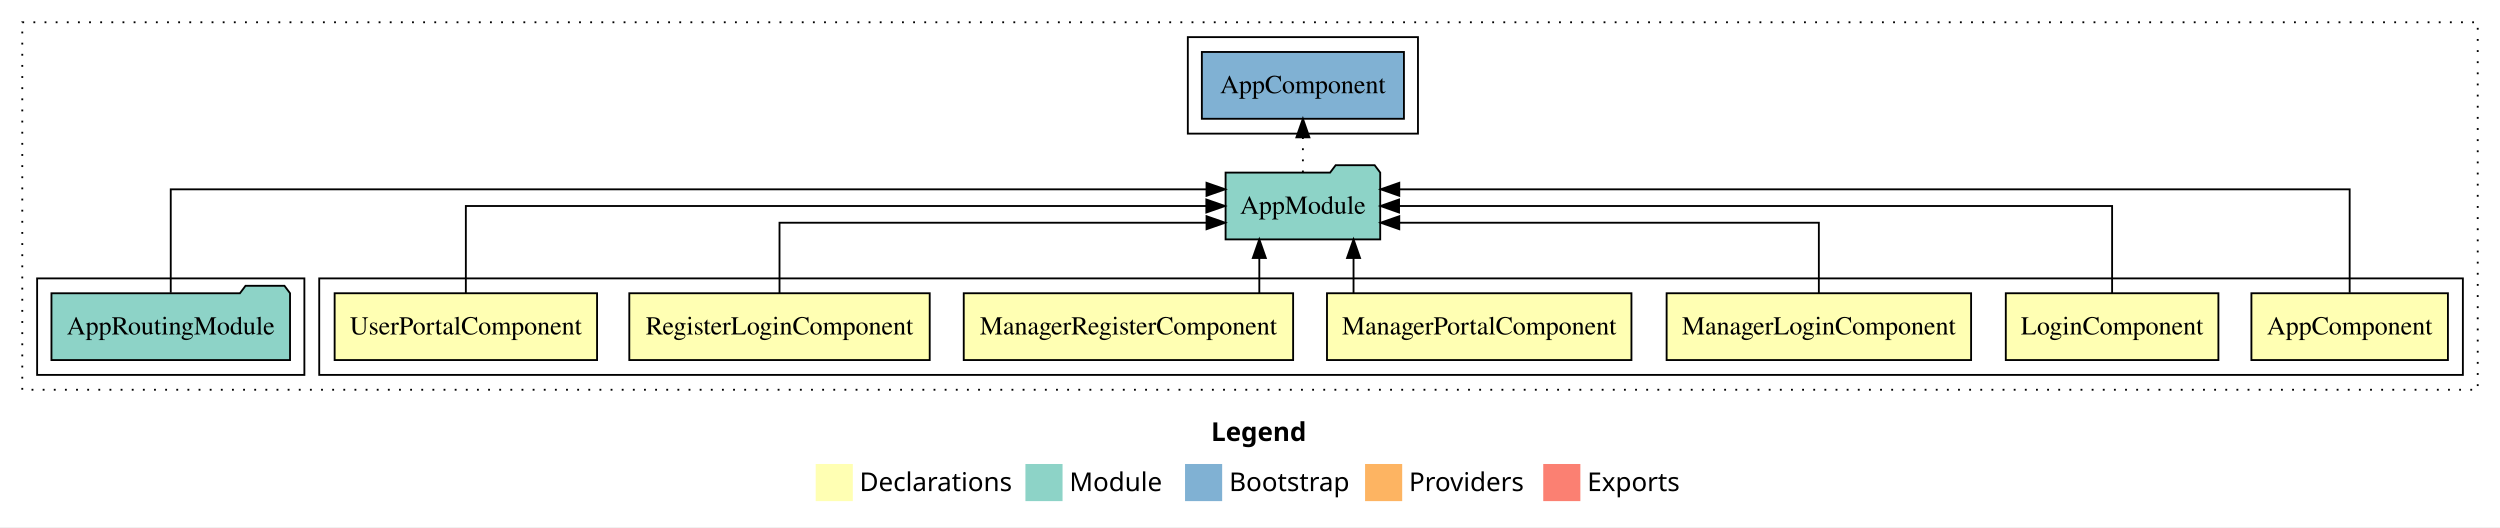
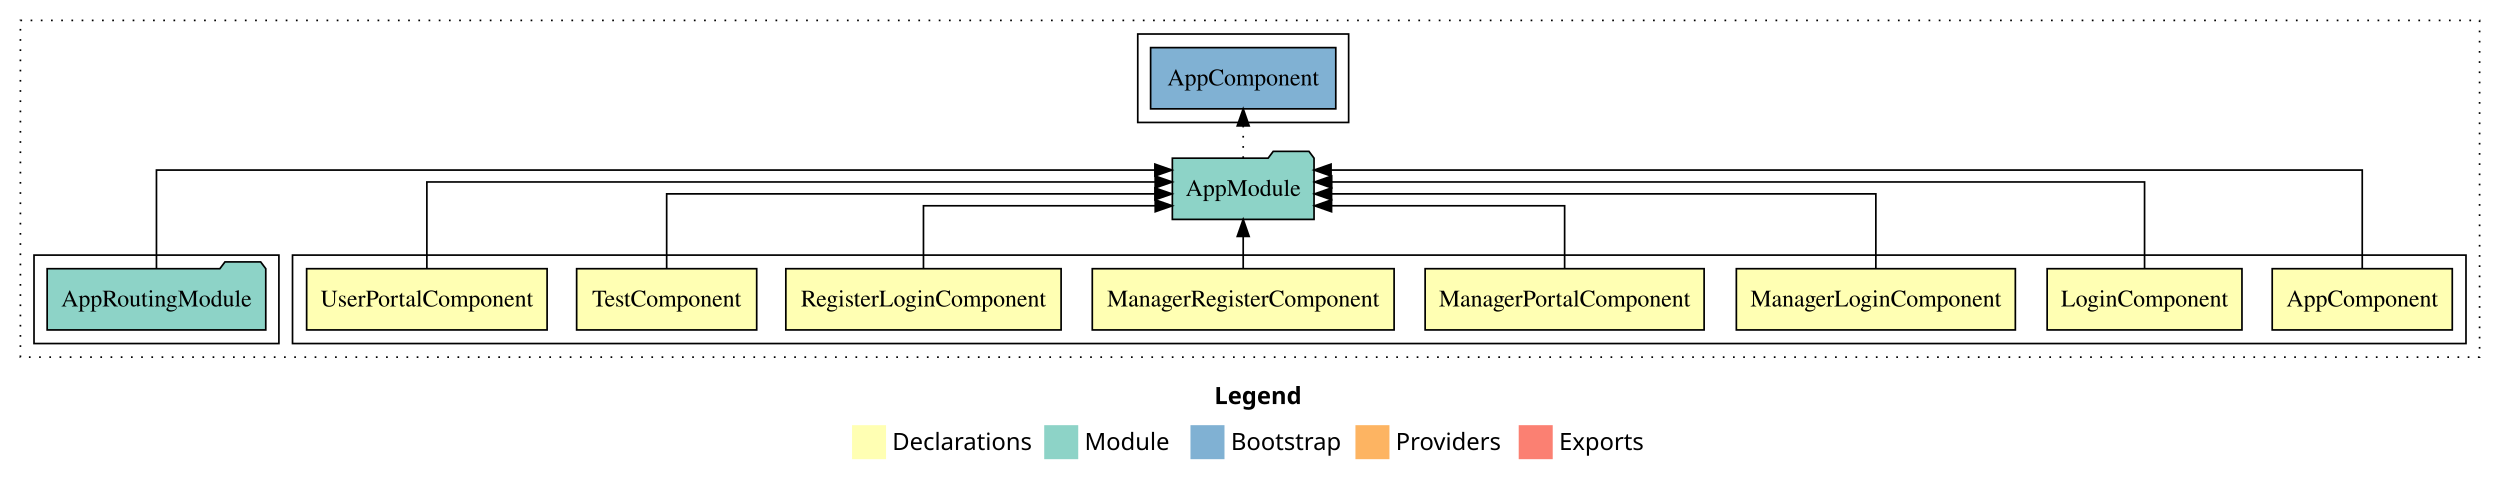
- <svg xmlns="http://www.w3.org/2000/svg" width="1347pt" height="284pt" viewBox="0.00 0.00 1347.00 284.00">
+ <svg xmlns="http://www.w3.org/2000/svg" width="1470pt" height="284pt" viewBox="0.00 0.00 1470.00 284.00">
  <g id="graph0" class="graph" transform="scale(1 1) rotate(0) translate(4 280)">
-     <polygon fill="#ffffff" stroke="transparent" points="-4,4 -4,-280 1343,-280 1343,4 -4,4" />
-     <text text-anchor="start" x="648.509" y="-42.4" font-family="sans-serif" font-weight="bold" font-size="14.00" fill="#000000">Legend</text>
-     <polygon fill="#ffffb3" stroke="transparent" points="435.5,-10 435.5,-30 455.5,-30 455.5,-10 435.5,-10" />
-     <text text-anchor="start" x="459.129" y="-15.4" font-family="sans-serif" font-size="14.00" fill="#000000">  Declarations</text>
-     <polygon fill="#8dd3c7" stroke="transparent" points="548.5,-10 548.5,-30 568.5,-30 568.5,-10 548.5,-10" />
-     <text text-anchor="start" x="572.225" y="-15.4" font-family="sans-serif" font-size="14.00" fill="#000000">  Module</text>
-     <polygon fill="#80b1d3" stroke="transparent" points="634.5,-10 634.5,-30 654.5,-30 654.5,-10 634.5,-10" />
-     <text text-anchor="start" x="658.281" y="-15.4" font-family="sans-serif" font-size="14.00" fill="#000000">  Bootstrap</text>
-     <polygon fill="#fdb462" stroke="transparent" points="731.5,-10 731.5,-30 751.5,-30 751.5,-10 731.5,-10" />
-     <text text-anchor="start" x="755.173" y="-15.4" font-family="sans-serif" font-size="14.00" fill="#000000">  Providers</text>
-     <polygon fill="#fb8072" stroke="transparent" points="827.5,-10 827.5,-30 847.5,-30 847.5,-10 827.5,-10" />
-     <text text-anchor="start" x="851.226" y="-15.4" font-family="sans-serif" font-size="14.00" fill="#000000">  Exports</text>
+     <polygon fill="#ffffff" stroke="transparent" points="-4,4 -4,-280 1466,-280 1466,4 -4,4" />
+     <text text-anchor="start" x="710.009" y="-42.4" font-family="sans-serif" font-weight="bold" font-size="14.00" fill="#000000">Legend</text>
+     <polygon fill="#ffffb3" stroke="transparent" points="497,-10 497,-30 517,-30 517,-10 497,-10" />
+     <text text-anchor="start" x="520.629" y="-15.4" font-family="sans-serif" font-size="14.00" fill="#000000">  Declarations</text>
+     <polygon fill="#8dd3c7" stroke="transparent" points="610,-10 610,-30 630,-30 630,-10 610,-10" />
+     <text text-anchor="start" x="633.725" y="-15.4" font-family="sans-serif" font-size="14.00" fill="#000000">  Module</text>
+     <polygon fill="#80b1d3" stroke="transparent" points="696,-10 696,-30 716,-30 716,-10 696,-10" />
+     <text text-anchor="start" x="719.781" y="-15.4" font-family="sans-serif" font-size="14.00" fill="#000000">  Bootstrap</text>
+     <polygon fill="#fdb462" stroke="transparent" points="793,-10 793,-30 813,-30 813,-10 793,-10" />
+     <text text-anchor="start" x="816.673" y="-15.4" font-family="sans-serif" font-size="14.00" fill="#000000">  Providers</text>
+     <polygon fill="#fb8072" stroke="transparent" points="889,-10 889,-30 909,-30 909,-10 889,-10" />
+     <text text-anchor="start" x="912.726" y="-15.4" font-family="sans-serif" font-size="14.00" fill="#000000">  Exports</text>
    <g id="clust1" class="cluster">
-       <polygon fill="none" stroke="#000000" stroke-dasharray="1,5" points="8,-70 8,-268 1331,-268 1331,-70 8,-70" />
+       <polygon fill="none" stroke="#000000" stroke-dasharray="1,5" points="8,-70 8,-268 1454,-268 1454,-70 8,-70" />
    </g>
    <g id="clust2" class="cluster">
-       <polygon fill="none" stroke="#000000" points="168,-78 168,-130 1323,-130 1323,-78 168,-78" />
+       <polygon fill="none" stroke="#000000" points="168,-78 168,-130 1446,-130 1446,-78 168,-78" />
    </g>
-     <g id="clust10" class="cluster">
+     <g id="clust11" class="cluster">
      <polygon fill="none" stroke="#000000" points="16,-78 16,-130 160,-130 160,-78 16,-78" />
    </g>
-     <g id="clust12" class="cluster">
-       <polygon fill="none" stroke="#000000" points="636,-208 636,-260 760,-260 760,-208 636,-208" />
+     <g id="clust13" class="cluster">
+       <polygon fill="none" stroke="#000000" points="665,-208 665,-260 789,-260 789,-208 665,-208" />
    </g>
    <g id="node1" class="node">
-       <polygon fill="#ffffb3" stroke="#000000" points="1314.94,-122 1209.06,-122 1209.06,-86 1314.94,-86 1314.94,-122" />
-       <text text-anchor="middle" x="1262" y="-99.8" font-family="Times,serif" font-size="14.00" fill="#000000">AppComponent</text>
+       <polygon fill="#ffffb3" stroke="#000000" points="1437.94,-122 1332.06,-122 1332.06,-86 1437.94,-86 1437.94,-122" />
+       <text text-anchor="middle" x="1385" y="-99.8" font-family="Times,serif" font-size="14.00" fill="#000000">AppComponent</text>
+     </g>
+     <g id="node9" class="node">
+       <polygon fill="#8dd3c7" stroke="#000000" points="768.657,-187 765.657,-191 744.657,-191 741.657,-187 685.343,-187 685.343,-151 768.657,-151 768.657,-187" />
+       <text text-anchor="middle" x="727" y="-164.8" font-family="Times,serif" font-size="14.00" fill="#000000">AppModule</text>
+     </g>
+     <g id="edge1" class="edge">
+       <path fill="none" stroke="#000000" d="M1385,-122.011C1385,-144.485 1385,-180 1385,-180 1385,-180 778.66,-180 778.66,-180" />
+       <polygon fill="#000000" stroke="#000000" points="778.66,-176.5 768.66,-180 778.66,-183.5 778.66,-176.5" />
+     </g>
+     <g id="node2" class="node">
+       <polygon fill="#ffffb3" stroke="#000000" points="1314.276,-122 1199.724,-122 1199.724,-86 1314.276,-86 1314.276,-122" />
+       <text text-anchor="middle" x="1257" y="-99.8" font-family="Times,serif" font-size="14.00" fill="#000000">LoginComponent</text>
+     </g>
+     <g id="edge2" class="edge">
+       <path fill="none" stroke="#000000" d="M1257,-122.129C1257,-142.572 1257,-173 1257,-173 1257,-173 779.031,-173 779.031,-173" />
+       <polygon fill="#000000" stroke="#000000" points="779.031,-169.5 769.031,-173 779.031,-176.5 779.031,-169.5" />
+     </g>
+     <g id="node3" class="node">
+       <polygon fill="#ffffb3" stroke="#000000" points="1181.025,-122 1016.975,-122 1016.975,-86 1181.025,-86 1181.025,-122" />
+       <text text-anchor="middle" x="1099" y="-99.8" font-family="Times,serif" font-size="14.00" fill="#000000">ManagerLoginComponent</text>
+     </g>
+     <g id="edge3" class="edge">
+       <path fill="none" stroke="#000000" d="M1099,-122.267C1099,-140.555 1099,-166 1099,-166 1099,-166 778.95,-166 778.95,-166" />
+       <polygon fill="#000000" stroke="#000000" points="778.95,-162.5 768.95,-166 778.95,-169.5 778.95,-162.5" />
+     </g>
+     <g id="node4" class="node">
+       <polygon fill="#ffffb3" stroke="#000000" points="998.021,-122 833.979,-122 833.979,-86 998.021,-86 998.021,-122" />
+       <text text-anchor="middle" x="916" y="-99.8" font-family="Times,serif" font-size="14.00" fill="#000000">ManagerPortalComponent</text>
+     </g>
+     <g id="edge4" class="edge">
+       <path fill="none" stroke="#000000" d="M916,-122.009C916,-138.049 916,-159 916,-159 916,-159 778.945,-159 778.945,-159" />
+       <polygon fill="#000000" stroke="#000000" points="778.945,-155.5 768.945,-159 778.945,-162.5 778.945,-155.5" />
+     </g>
+     <g id="node5" class="node">
+       <polygon fill="#ffffb3" stroke="#000000" points="815.734,-122 638.266,-122 638.266,-86 815.734,-86 815.734,-122" />
+       <text text-anchor="middle" x="727" y="-99.8" font-family="Times,serif" font-size="14.00" fill="#000000">ManagerRegisterComponent</text>
+     </g>
+     <g id="edge5" class="edge">
+       <path fill="none" stroke="#000000" d="M727,-122.106C727,-122.106 727,-140.991 727,-140.991" />
+       <polygon fill="#000000" stroke="#000000" points="723.5,-140.991 727,-150.991 730.5,-140.991 723.5,-140.991" />
+     </g>
+     <g id="node6" class="node">
+       <polygon fill="#ffffb3" stroke="#000000" points="619.928,-122 458.072,-122 458.072,-86 619.928,-86 619.928,-122" />
+       <text text-anchor="middle" x="539" y="-99.8" font-family="Times,serif" font-size="14.00" fill="#000000">RegisterLoginComponent</text>
+     </g>
+     <g id="edge6" class="edge">
+       <path fill="none" stroke="#000000" d="M539,-122.009C539,-138.049 539,-159 539,-159 539,-159 675.277,-159 675.277,-159" />
+       <polygon fill="#000000" stroke="#000000" points="675.277,-162.5 685.277,-159 675.277,-155.5 675.277,-162.5" />
+     </g>
+     <g id="node7" class="node">
+       <polygon fill="#ffffb3" stroke="#000000" points="440.936,-122 335.064,-122 335.064,-86 440.936,-86 440.936,-122" />
+       <text text-anchor="middle" x="388" y="-99.8" font-family="Times,serif" font-size="14.00" fill="#000000">TestComponent</text>
+     </g>
+     <g id="edge7" class="edge">
+       <path fill="none" stroke="#000000" d="M388,-122.267C388,-140.555 388,-166 388,-166 388,-166 675.092,-166 675.092,-166" />
+       <polygon fill="#000000" stroke="#000000" points="675.092,-169.5 685.092,-166 675.092,-162.5 675.092,-169.5" />
    </g>
    <g id="node8" class="node">
-       <polygon fill="#8dd3c7" stroke="#000000" points="739.657,-187 736.657,-191 715.657,-191 712.657,-187 656.343,-187 656.343,-151 739.657,-151 739.657,-187" />
-       <text text-anchor="middle" x="698" y="-164.8" font-family="Times,serif" font-size="14.00" fill="#000000">AppModule</text>
-     </g>
-     <g id="edge1" class="edge">
-       <path fill="none" stroke="#000000" d="M1262,-122.292C1262,-144.206 1262,-178 1262,-178 1262,-178 749.931,-178 749.931,-178" />
-       <polygon fill="#000000" stroke="#000000" points="749.931,-174.5 739.931,-178 749.931,-181.5 749.931,-174.5" />
-     </g>
-     <g id="node2" class="node">
-       <polygon fill="#ffffb3" stroke="#000000" points="1191.276,-122 1076.724,-122 1076.724,-86 1191.276,-86 1191.276,-122" />
-       <text text-anchor="middle" x="1134" y="-99.8" font-family="Times,serif" font-size="14.00" fill="#000000">LoginComponent</text>
-     </g>
-     <g id="edge2" class="edge">
-       <path fill="none" stroke="#000000" d="M1134,-122.106C1134,-141.339 1134,-169 1134,-169 1134,-169 749.806,-169 749.806,-169" />
-       <polygon fill="#000000" stroke="#000000" points="749.806,-165.5 739.806,-169 749.806,-172.5 749.806,-165.5" />
-     </g>
-     <g id="node3" class="node">
-       <polygon fill="#ffffb3" stroke="#000000" points="1058.025,-122 893.975,-122 893.975,-86 1058.025,-86 1058.025,-122" />
-       <text text-anchor="middle" x="976" y="-99.8" font-family="Times,serif" font-size="14.00" fill="#000000">ManagerLoginComponent</text>
-     </g>
-     <g id="edge3" class="edge">
-       <path fill="none" stroke="#000000" d="M976,-122.027C976,-138.398 976,-160 976,-160 976,-160 749.92,-160 749.92,-160" />
-       <polygon fill="#000000" stroke="#000000" points="749.92,-156.5 739.92,-160 749.92,-163.5 749.92,-156.5" />
-     </g>
-     <g id="node4" class="node">
-       <polygon fill="#ffffb3" stroke="#000000" points="875.021,-122 710.979,-122 710.979,-86 875.021,-86 875.021,-122" />
-       <text text-anchor="middle" x="793" y="-99.8" font-family="Times,serif" font-size="14.00" fill="#000000">ManagerPortalComponent</text>
-     </g>
-     <g id="edge4" class="edge">
-       <path fill="none" stroke="#000000" d="M725.284,-122.106C725.284,-122.106 725.284,-140.991 725.284,-140.991" />
-       <polygon fill="#000000" stroke="#000000" points="721.784,-140.991 725.284,-150.991 728.784,-140.991 721.784,-140.991" />
-     </g>
-     <g id="node5" class="node">
-       <polygon fill="#ffffb3" stroke="#000000" points="692.734,-122 515.266,-122 515.266,-86 692.734,-86 692.734,-122" />
-       <text text-anchor="middle" x="604" y="-99.8" font-family="Times,serif" font-size="14.00" fill="#000000">ManagerRegisterComponent</text>
-     </g>
-     <g id="edge5" class="edge">
-       <path fill="none" stroke="#000000" d="M674.519,-122.106C674.519,-122.106 674.519,-140.991 674.519,-140.991" />
-       <polygon fill="#000000" stroke="#000000" points="671.019,-140.991 674.519,-150.991 678.019,-140.991 671.019,-140.991" />
-     </g>
-     <g id="node6" class="node">
-       <polygon fill="#ffffb3" stroke="#000000" points="496.928,-122 335.072,-122 335.072,-86 496.928,-86 496.928,-122" />
-       <text text-anchor="middle" x="416" y="-99.8" font-family="Times,serif" font-size="14.00" fill="#000000">RegisterLoginComponent</text>
-     </g>
-     <g id="edge6" class="edge">
-       <path fill="none" stroke="#000000" d="M416,-122.027C416,-138.398 416,-160 416,-160 416,-160 646.086,-160 646.086,-160" />
-       <polygon fill="#000000" stroke="#000000" points="646.086,-163.5 656.086,-160 646.086,-156.5 646.086,-163.5" />
-     </g>
-     <g id="node7" class="node">
      <polygon fill="#ffffb3" stroke="#000000" points="317.698,-122 176.302,-122 176.302,-86 317.698,-86 317.698,-122" />
      <text text-anchor="middle" x="247" y="-99.8" font-family="Times,serif" font-size="14.00" fill="#000000">UserPortalComponent</text>
    </g>
-     <g id="edge7" class="edge">
-       <path fill="none" stroke="#000000" d="M247,-122.106C247,-141.339 247,-169 247,-169 247,-169 645.976,-169 645.976,-169" />
-       <polygon fill="#000000" stroke="#000000" points="645.976,-172.5 655.976,-169 645.976,-165.5 645.976,-172.5" />
+     <g id="edge8" class="edge">
+       <path fill="none" stroke="#000000" d="M247,-122.129C247,-142.572 247,-173 247,-173 247,-173 675.243,-173 675.243,-173" />
+       <polygon fill="#000000" stroke="#000000" points="675.243,-176.5 685.243,-173 675.243,-169.5 675.243,-176.5" />
+     </g>
+     <g id="node11" class="node">
+       <polygon fill="#80b1d3" stroke="#000000" points="781.439,-252 672.561,-252 672.561,-216 781.439,-216 781.439,-252" />
+       <text text-anchor="middle" x="727" y="-229.8" font-family="Times,serif" font-size="14.00" fill="#000000">AppComponent </text>
+     </g>
+     <g id="edge10" class="edge">
+       <path fill="none" stroke="#000000" stroke-dasharray="1,5" d="M727,-187.106C727,-187.106 727,-205.991 727,-205.991" />
+       <polygon fill="#000000" stroke="#000000" points="723.5,-205.991 727,-215.991 730.5,-205.991 723.5,-205.991" />
    </g>
    <g id="node10" class="node">
-       <polygon fill="#80b1d3" stroke="#000000" points="752.439,-252 643.561,-252 643.561,-216 752.439,-216 752.439,-252" />
-       <text text-anchor="middle" x="698" y="-229.8" font-family="Times,serif" font-size="14.00" fill="#000000">AppComponent </text>
-     </g>
-     <g id="edge9" class="edge">
-       <path fill="none" stroke="#000000" stroke-dasharray="1,5" d="M698,-187.106C698,-187.106 698,-205.991 698,-205.991" />
-       <polygon fill="#000000" stroke="#000000" points="694.5,-205.991 698,-215.991 701.5,-205.991 694.5,-205.991" />
-     </g>
-     <g id="node9" class="node">
      <polygon fill="#8dd3c7" stroke="#000000" points="152.274,-122 149.274,-126 128.274,-126 125.274,-122 23.726,-122 23.726,-86 152.274,-86 152.274,-122" />
      <text text-anchor="middle" x="88" y="-99.8" font-family="Times,serif" font-size="14.00" fill="#000000">AppRoutingModule</text>
    </g>
-     <g id="edge8" class="edge">
-       <path fill="none" stroke="#000000" d="M88,-122.292C88,-144.206 88,-178 88,-178 88,-178 646.072,-178 646.072,-178" />
-       <polygon fill="#000000" stroke="#000000" points="646.072,-181.5 656.072,-178 646.072,-174.5 646.072,-181.5" />
+     <g id="edge9" class="edge">
+       <path fill="none" stroke="#000000" d="M88,-122.011C88,-144.485 88,-180 88,-180 88,-180 675.073,-180 675.073,-180" />
+       <polygon fill="#000000" stroke="#000000" points="675.073,-183.5 685.073,-180 675.073,-176.5 675.073,-183.5" />
    </g>
  </g>
</svg>
